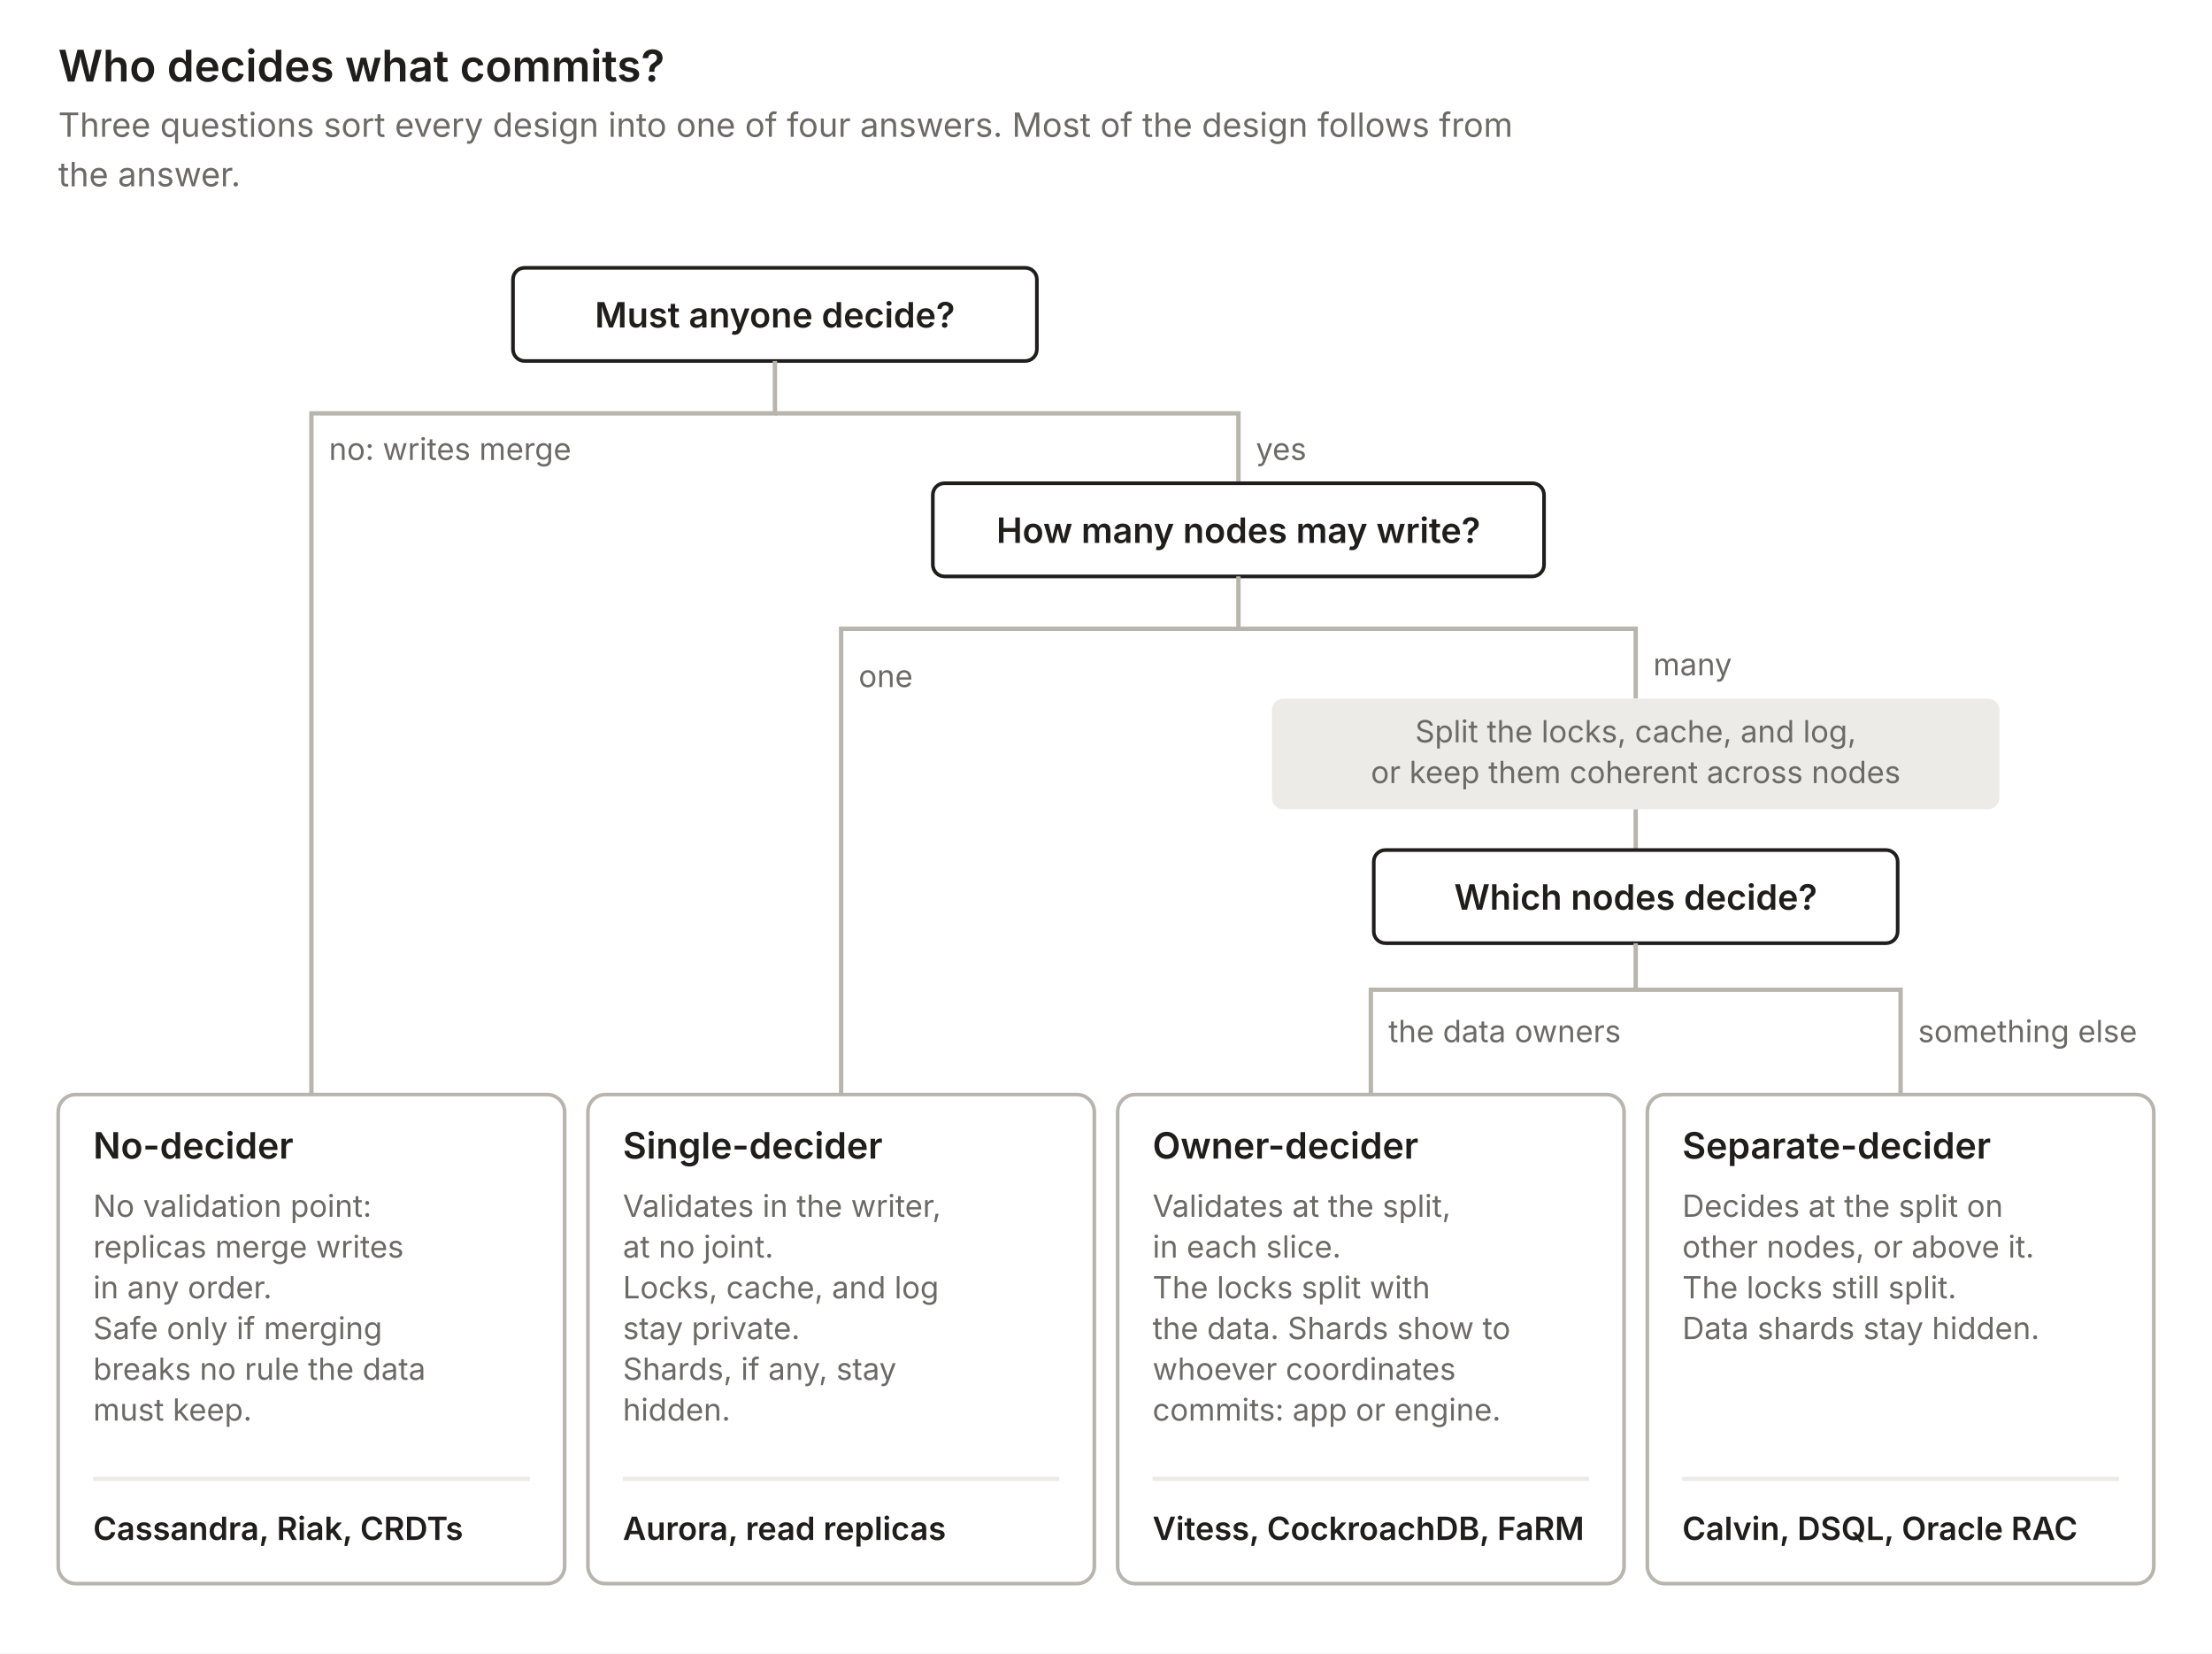
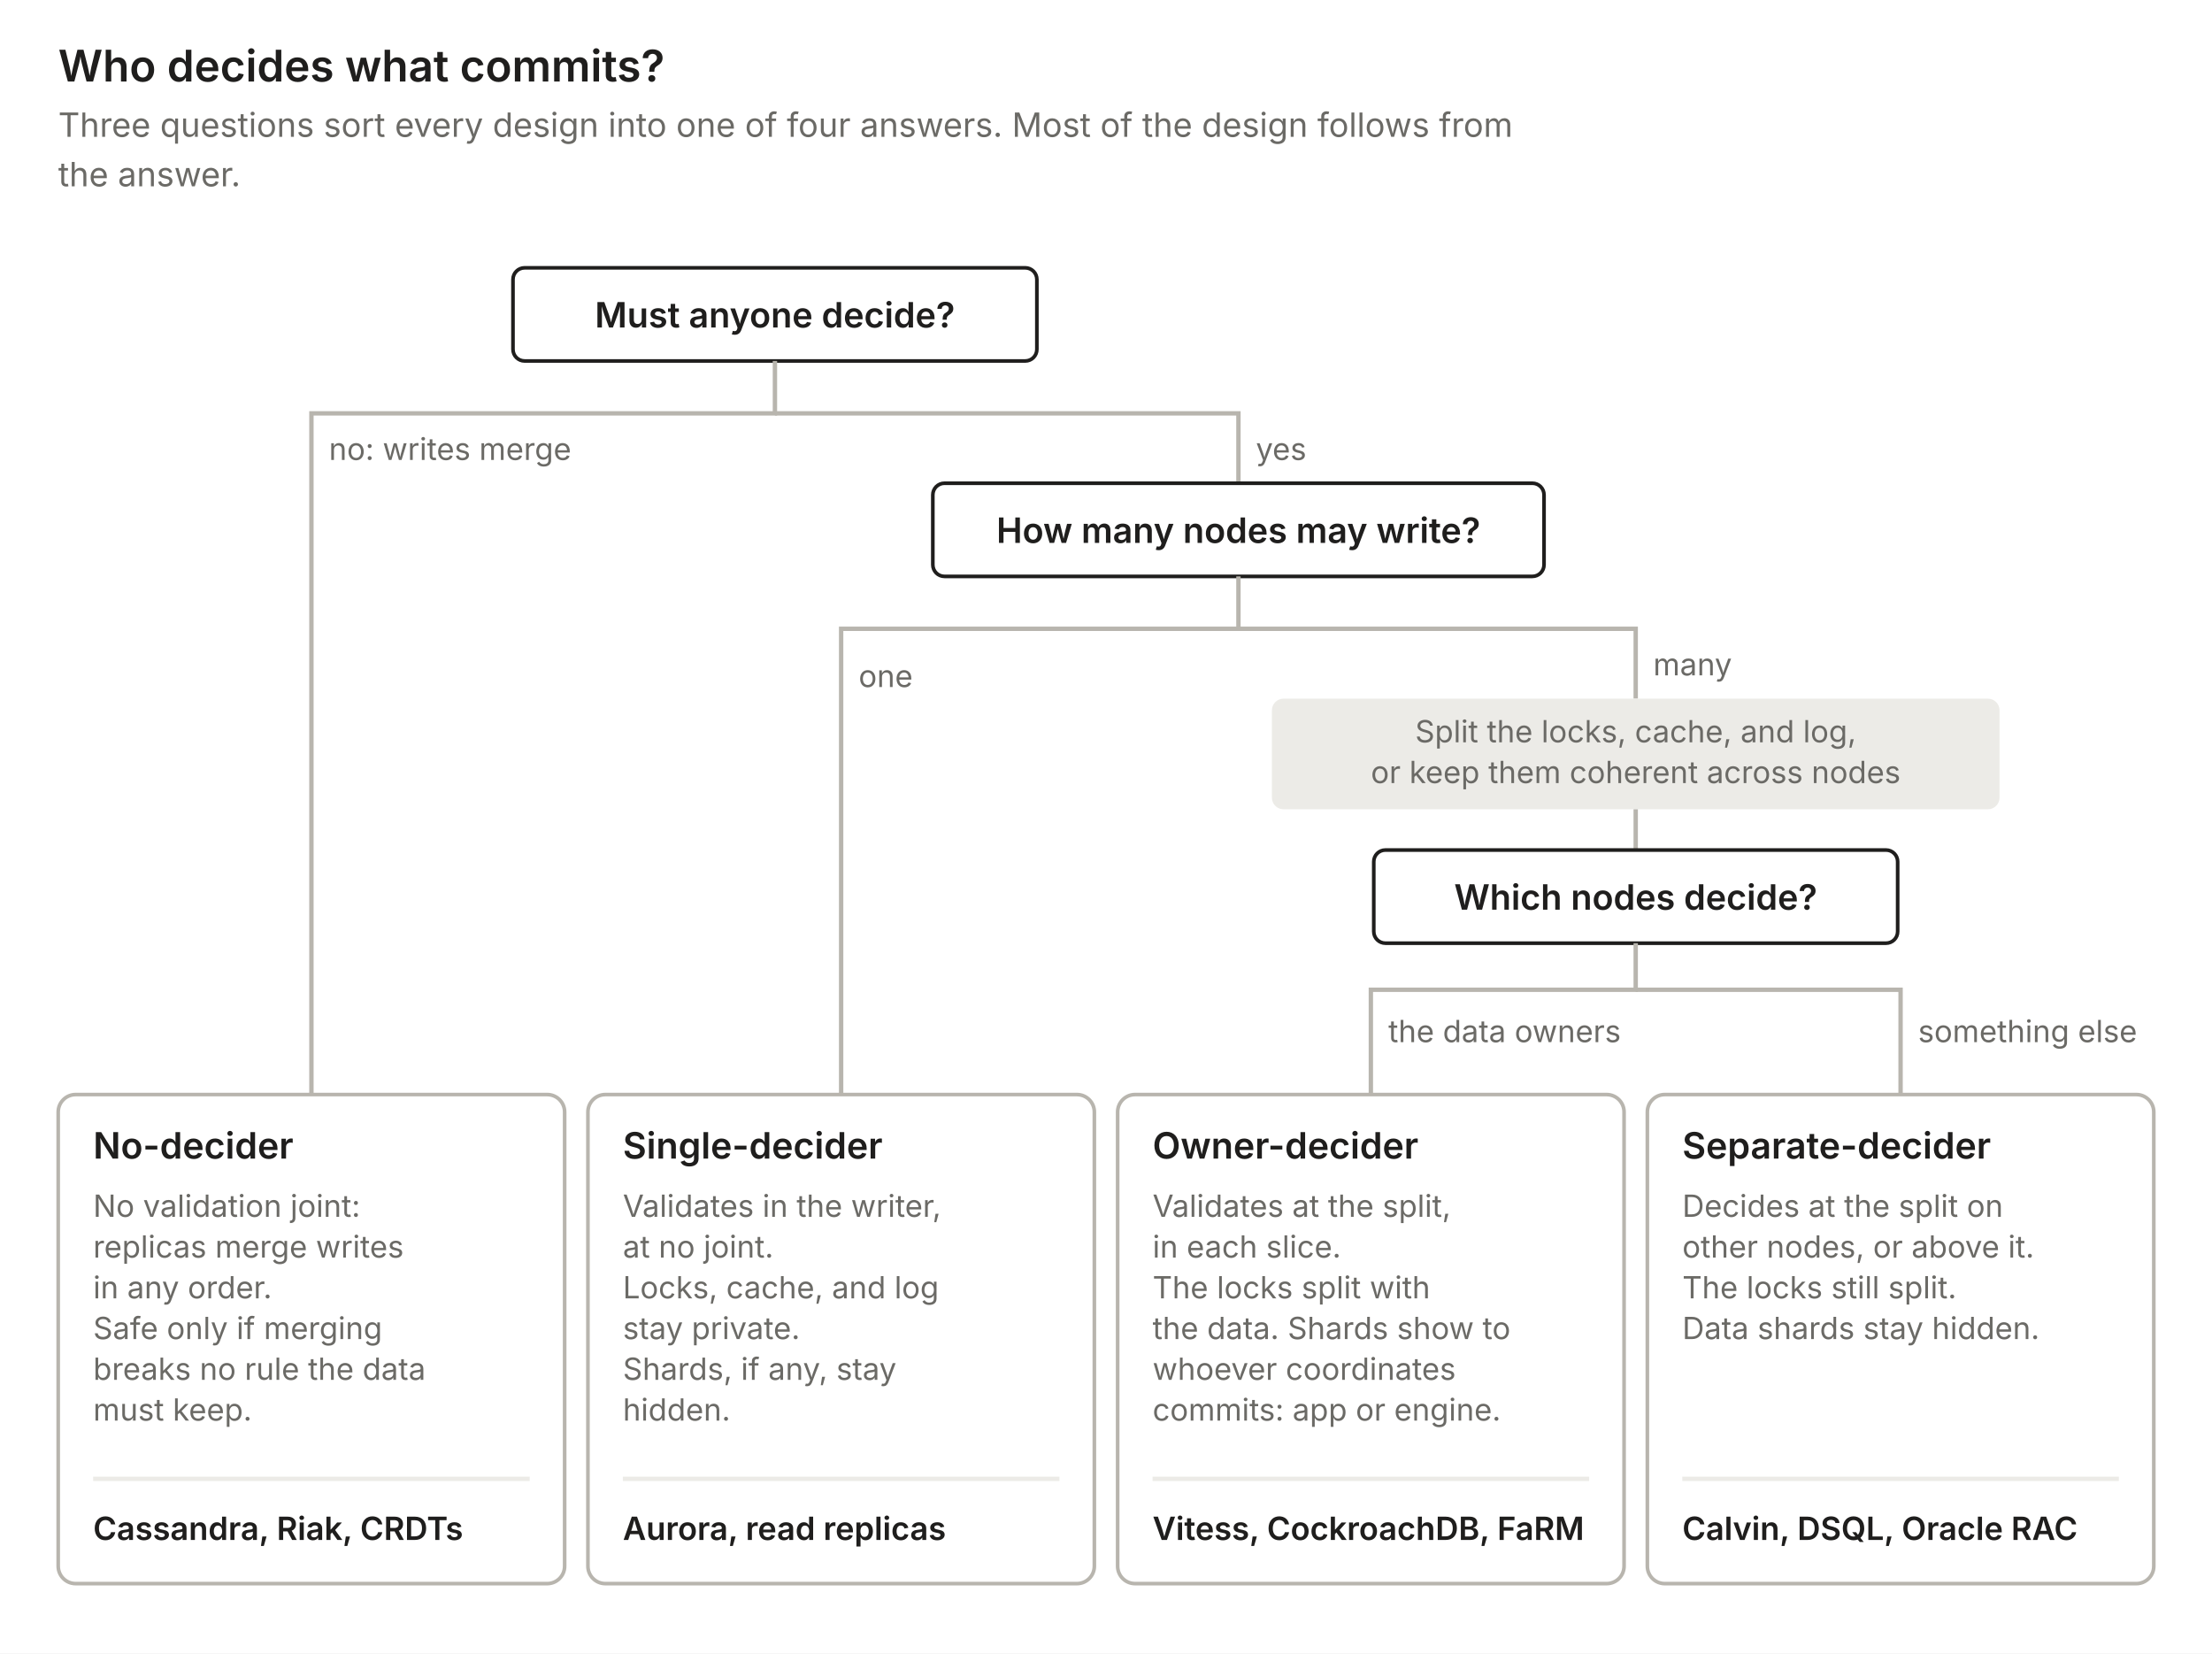
<svg xmlns="http://www.w3.org/2000/svg" width="760" height="568" font-family="Inter, 'Helvetica Neue', Arial, sans-serif" viewBox="0 0 760 568" role="img" aria-label="A decision tree with three questions and four answers. First: must anyone decide? If not, no node decides (no-decider): replicas merge writes in any order, which is safe only if merging breaks no rule the data must keep, as in Cassandra, Riak, and CRDTs. If so: how many nodes may write? With one writer, the writer decides, inside itself, at no joint (single-decider); its locks, cache, and log stay private, and shards, if any, stay hidden, as in Aurora and read replicas. With many writers, the locks, cache, and log must be split or kept coherent. Then: which nodes decide? If the data owners decide (owner-decider), they validate at the split, in each slice; the locks split with the data, and shards show to whoever coordinates commits, the application or the engine, as in Vitess, CockroachDB, and FaRM. If something else decides (separate-decider), it decides at the split on other nodes, or above it; the locks still split, and the data shards stay hidden, as in Calvin, DSQL, and Oracle RAC." font-size="13">
  <rect width="100%" height="100%" fill="#ffffff" />
  <text x="20" y="28" text-anchor="start" font-size="15" font-weight="600" fill="#1f1e1d">Who decides what commits?</text>
  <text x="20" y="47" text-anchor="start" font-size="11.5" font-weight="400" fill="#6b6a66">Three questions sort every design into one of four answers. Most of the design follows from</text>
  <text x="20" y="64" text-anchor="start" font-size="11.5" font-weight="400" fill="#6b6a66">the answer.</text>
  <rect x="176.25" y="92" width="180" height="32" rx="4" fill="#ffffff" stroke="#1f1e1d" stroke-width="1.25" />
  <text x="266.25" y="112.5" text-anchor="middle" font-size="12" font-weight="600" fill="#1f1e1d">Must anyone decide?</text>
  <path d="M266.25 124V142H107.0V376" fill="none" stroke="#b8b5ae" stroke-width="1.5" />
  <path d="M266.25 142H425.5V166" fill="none" stroke="#b8b5ae" stroke-width="1.5" />
  <text x="113.0" y="158" text-anchor="start" font-size="10.5" font-weight="400" fill="#6b6a66">no: writes merge</text>
  <text x="431.5" y="158" text-anchor="start" font-size="10.5" font-weight="400" fill="#6b6a66">yes</text>
  <rect x="320.5" y="166" width="210" height="32" rx="4" fill="#ffffff" stroke="#1f1e1d" stroke-width="1.25" />
  <text x="425.5" y="186.5" text-anchor="middle" font-size="12" font-weight="600" fill="#1f1e1d">How many nodes may write?</text>
  <path d="M425.5 198V216H289.0V376" fill="none" stroke="#b8b5ae" stroke-width="1.5" />
  <path d="M425.5 216H562.0V240" fill="none" stroke="#b8b5ae" stroke-width="1.5" />
  <text x="295.0" y="236" text-anchor="start" font-size="10.5" font-weight="400" fill="#6b6a66">one</text>
  <text x="568.0" y="232" text-anchor="start" font-size="10.5" font-weight="400" fill="#6b6a66">many</text>
  <rect x="437.0" y="240" width="250" height="38" rx="4" fill="#ecebe7" />
  <text x="562.0" y="255" text-anchor="middle" font-size="10.5" font-weight="400" fill="#6b6a66">Split the locks, cache, and log,</text>
  <text x="562.0" y="269" text-anchor="middle" font-size="10.5" font-weight="400" fill="#6b6a66">or keep them coherent across nodes</text>
  <path d="M562.0 278V292" fill="none" stroke="#b8b5ae" stroke-width="1.5" />
  <rect x="472.0" y="292" width="180" height="32" rx="4" fill="#ffffff" stroke="#1f1e1d" stroke-width="1.25" />
  <text x="562.0" y="312.5" text-anchor="middle" font-size="12" font-weight="600" fill="#1f1e1d">Which nodes decide?</text>
  <path d="M562.0 324V340H471.0V376" fill="none" stroke="#b8b5ae" stroke-width="1.5" />
  <path d="M562.0 340H653.0V376" fill="none" stroke="#b8b5ae" stroke-width="1.5" />
  <text x="477.0" y="358" text-anchor="start" font-size="10.5" font-weight="400" fill="#6b6a66">the data owners</text>
  <text x="659.0" y="358" text-anchor="start" font-size="10.5" font-weight="400" fill="#6b6a66">something else</text>
  <rect x="20" y="376" width="174" height="168" rx="6" fill="#ffffff" stroke="#b8b5ae" stroke-width="1.25" />
  <text x="32" y="398" text-anchor="start" font-size="12.5" font-weight="600" fill="#1f1e1d">No-decider</text>
-   <text x="32" y="418" text-anchor="start" font-size="10.5" font-weight="400" fill="#6b6a66">No validation point:</text>
+   <text x="32" y="418" text-anchor="start" font-size="10.5" font-weight="400" fill="#6b6a66">No validation joint:</text>
  <text x="32" y="432" text-anchor="start" font-size="10.5" font-weight="400" fill="#6b6a66">replicas merge writes</text>
  <text x="32" y="446" text-anchor="start" font-size="10.5" font-weight="400" fill="#6b6a66">in any order.</text>
  <text x="32" y="460" text-anchor="start" font-size="10.5" font-weight="400" fill="#6b6a66">Safe only if merging</text>
  <text x="32" y="474" text-anchor="start" font-size="10.5" font-weight="400" fill="#6b6a66">breaks no rule the data</text>
  <text x="32" y="488" text-anchor="start" font-size="10.5" font-weight="400" fill="#6b6a66">must keep.</text>
  <line x1="32" y1="508" x2="182" y2="508" stroke="#ecebe7" stroke-width="1.5" />
  <text x="32" y="529" text-anchor="start" font-size="11" font-weight="600" fill="#1f1e1d">Cassandra, Riak, CRDTs</text>
  <rect x="202" y="376" width="174" height="168" rx="6" fill="#ffffff" stroke="#b8b5ae" stroke-width="1.25" />
  <text x="214" y="398" text-anchor="start" font-size="12.5" font-weight="600" fill="#1f1e1d">Single-decider</text>
  <text x="214" y="418" text-anchor="start" font-size="10.5" font-weight="400" fill="#6b6a66">Validates in the writer,</text>
  <text x="214" y="432" text-anchor="start" font-size="10.5" font-weight="400" fill="#6b6a66">at no joint.</text>
  <text x="214" y="446" text-anchor="start" font-size="10.5" font-weight="400" fill="#6b6a66">Locks, cache, and log</text>
  <text x="214" y="460" text-anchor="start" font-size="10.5" font-weight="400" fill="#6b6a66">stay private.</text>
  <text x="214" y="474" text-anchor="start" font-size="10.5" font-weight="400" fill="#6b6a66">Shards, if any, stay</text>
  <text x="214" y="488" text-anchor="start" font-size="10.5" font-weight="400" fill="#6b6a66">hidden.</text>
  <line x1="214" y1="508" x2="364" y2="508" stroke="#ecebe7" stroke-width="1.5" />
  <text x="214" y="529" text-anchor="start" font-size="11" font-weight="600" fill="#1f1e1d">Aurora, read replicas</text>
  <rect x="384" y="376" width="174" height="168" rx="6" fill="#ffffff" stroke="#b8b5ae" stroke-width="1.25" />
  <text x="396" y="398" text-anchor="start" font-size="12.5" font-weight="600" fill="#1f1e1d">Owner-decider</text>
  <text x="396" y="418" text-anchor="start" font-size="10.5" font-weight="400" fill="#6b6a66">Validates at the split,</text>
  <text x="396" y="432" text-anchor="start" font-size="10.5" font-weight="400" fill="#6b6a66">in each slice.</text>
  <text x="396" y="446" text-anchor="start" font-size="10.5" font-weight="400" fill="#6b6a66">The locks split with</text>
  <text x="396" y="460" text-anchor="start" font-size="10.5" font-weight="400" fill="#6b6a66">the data. Shards show to</text>
  <text x="396" y="474" text-anchor="start" font-size="10.5" font-weight="400" fill="#6b6a66">whoever coordinates</text>
  <text x="396" y="488" text-anchor="start" font-size="10.5" font-weight="400" fill="#6b6a66">commits: app or engine.</text>
  <line x1="396" y1="508" x2="546" y2="508" stroke="#ecebe7" stroke-width="1.5" />
  <text x="396" y="529" text-anchor="start" font-size="11" font-weight="600" fill="#1f1e1d">Vitess, CockroachDB, FaRM</text>
  <rect x="566" y="376" width="174" height="168" rx="6" fill="#ffffff" stroke="#b8b5ae" stroke-width="1.25" />
  <text x="578" y="398" text-anchor="start" font-size="12.5" font-weight="600" fill="#1f1e1d">Separate-decider</text>
  <text x="578" y="418" text-anchor="start" font-size="10.5" font-weight="400" fill="#6b6a66">Decides at the split on</text>
  <text x="578" y="432" text-anchor="start" font-size="10.5" font-weight="400" fill="#6b6a66">other nodes, or above it.</text>
  <text x="578" y="446" text-anchor="start" font-size="10.5" font-weight="400" fill="#6b6a66">The locks still split.</text>
  <text x="578" y="460" text-anchor="start" font-size="10.5" font-weight="400" fill="#6b6a66">Data shards stay hidden.</text>
  <line x1="578" y1="508" x2="728" y2="508" stroke="#ecebe7" stroke-width="1.5" />
  <text x="578" y="529" text-anchor="start" font-size="11" font-weight="600" fill="#1f1e1d">Calvin, DSQL, Oracle RAC</text>
</svg>
